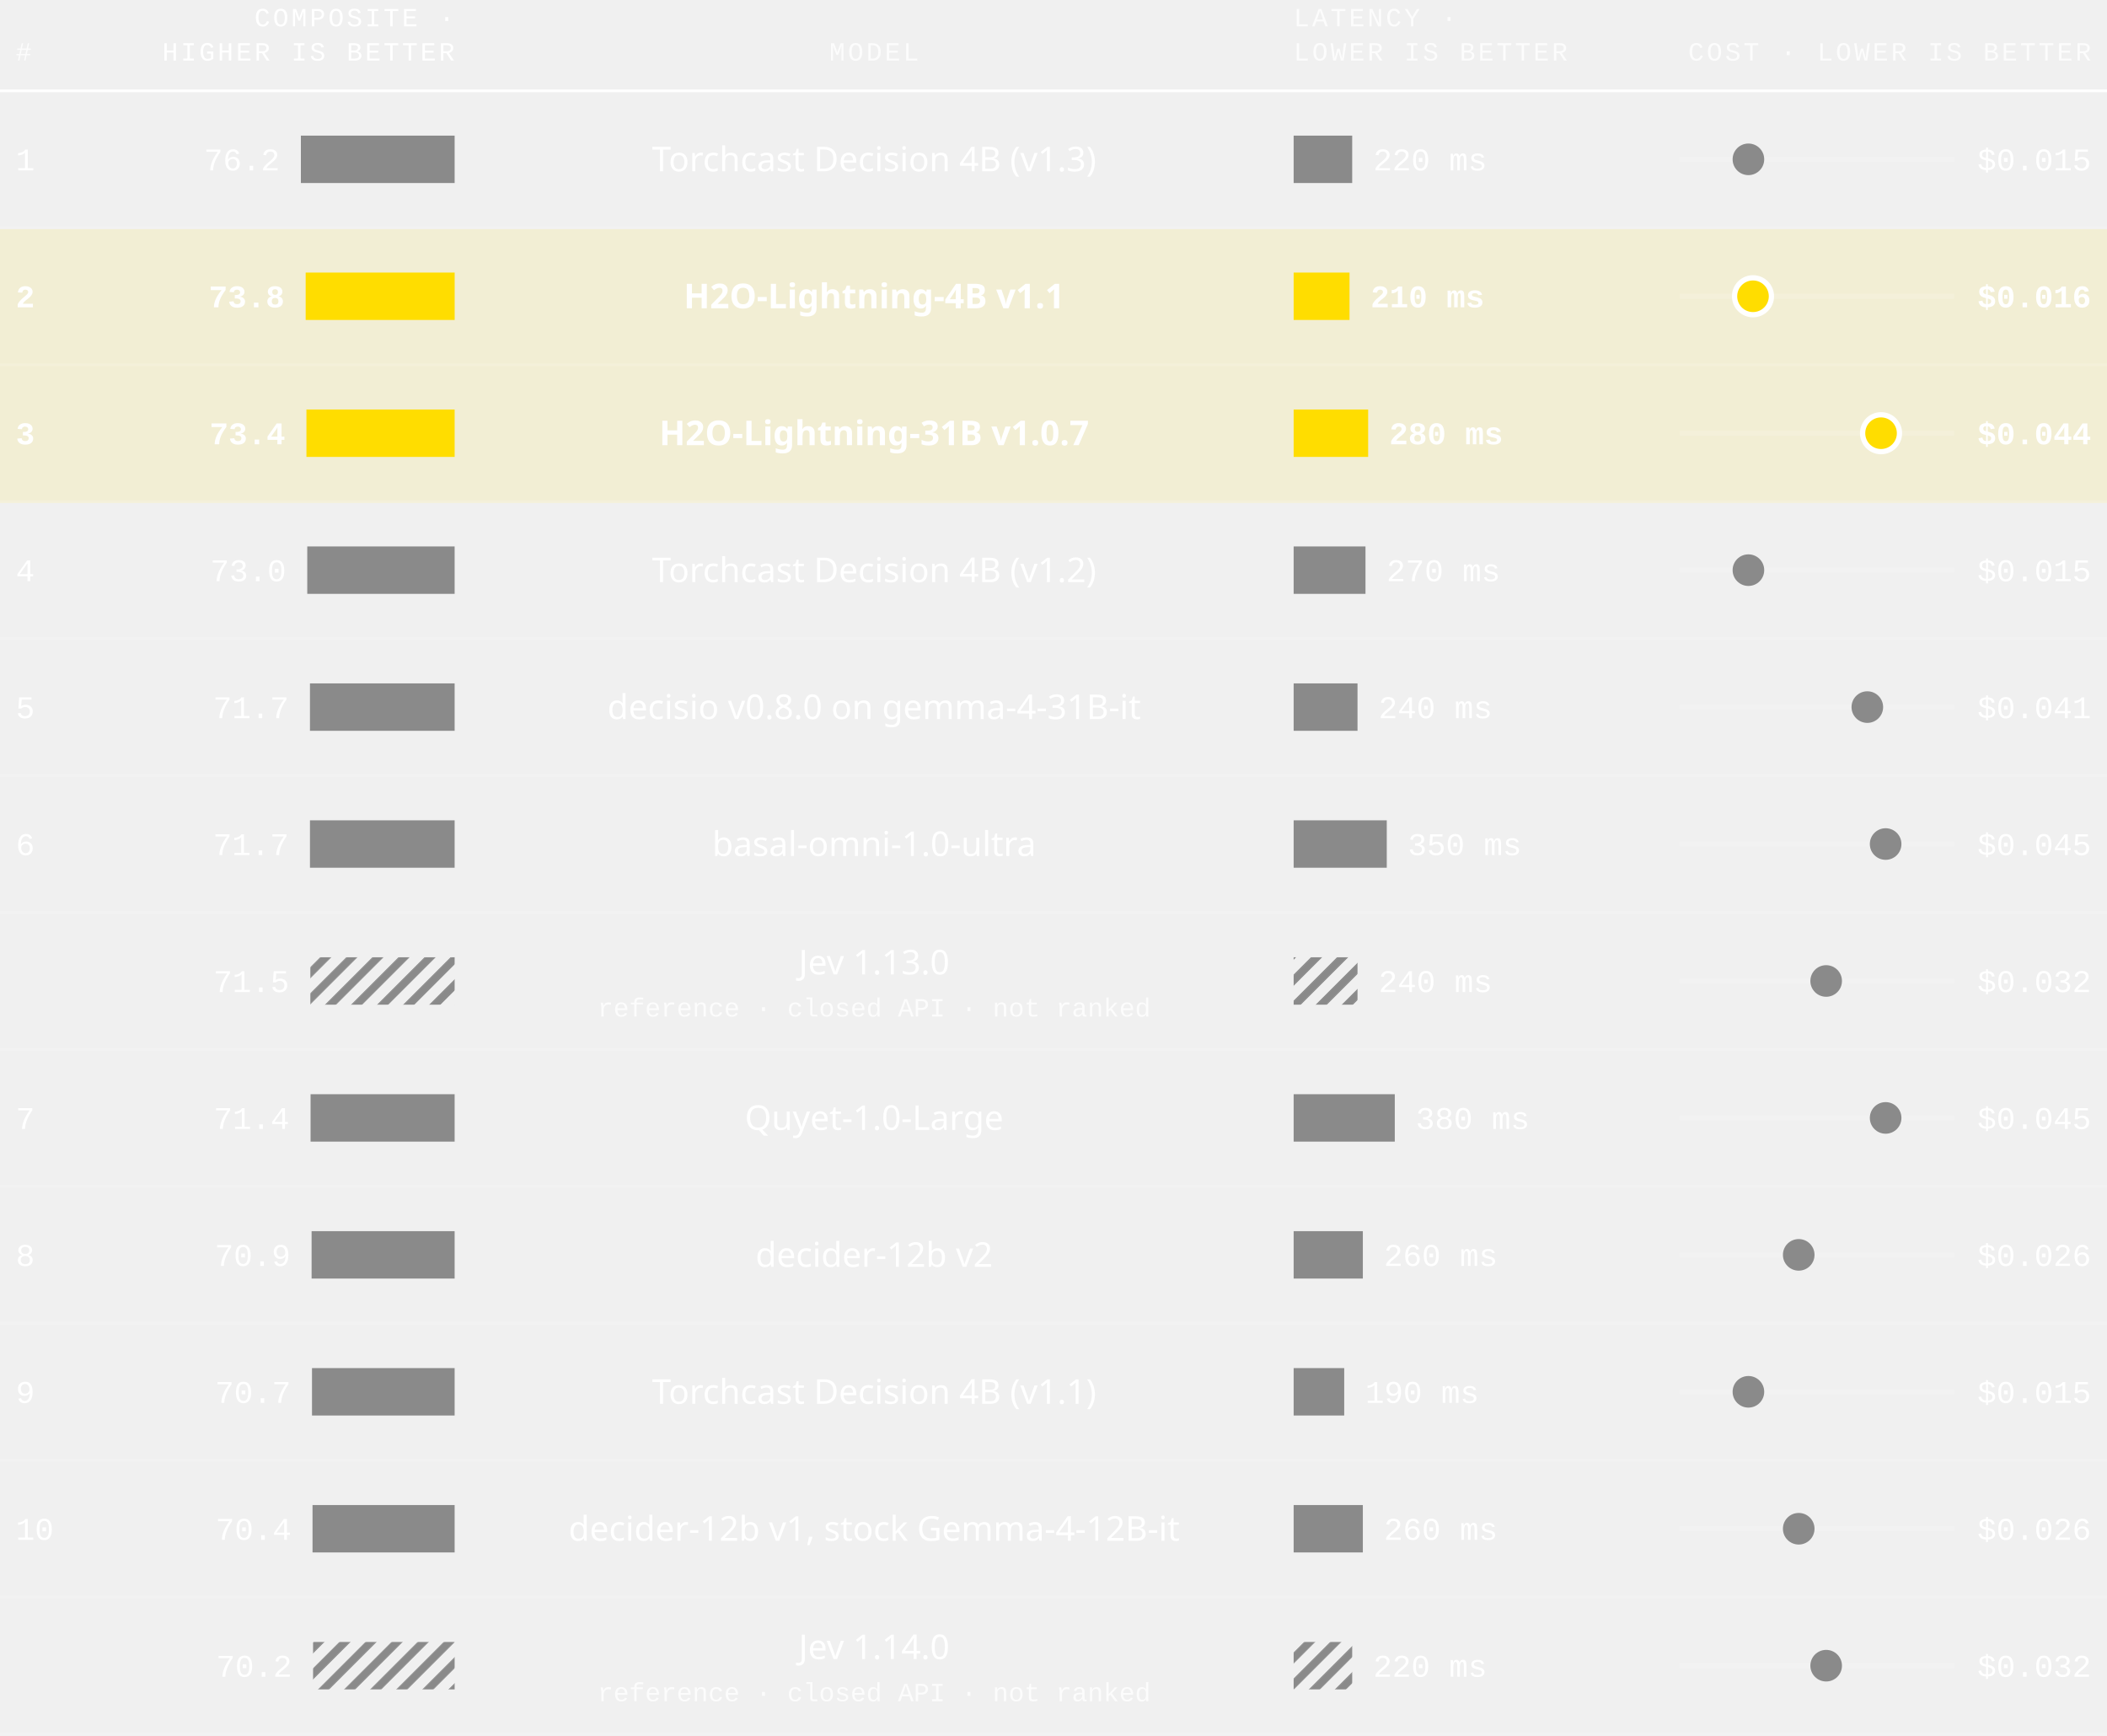
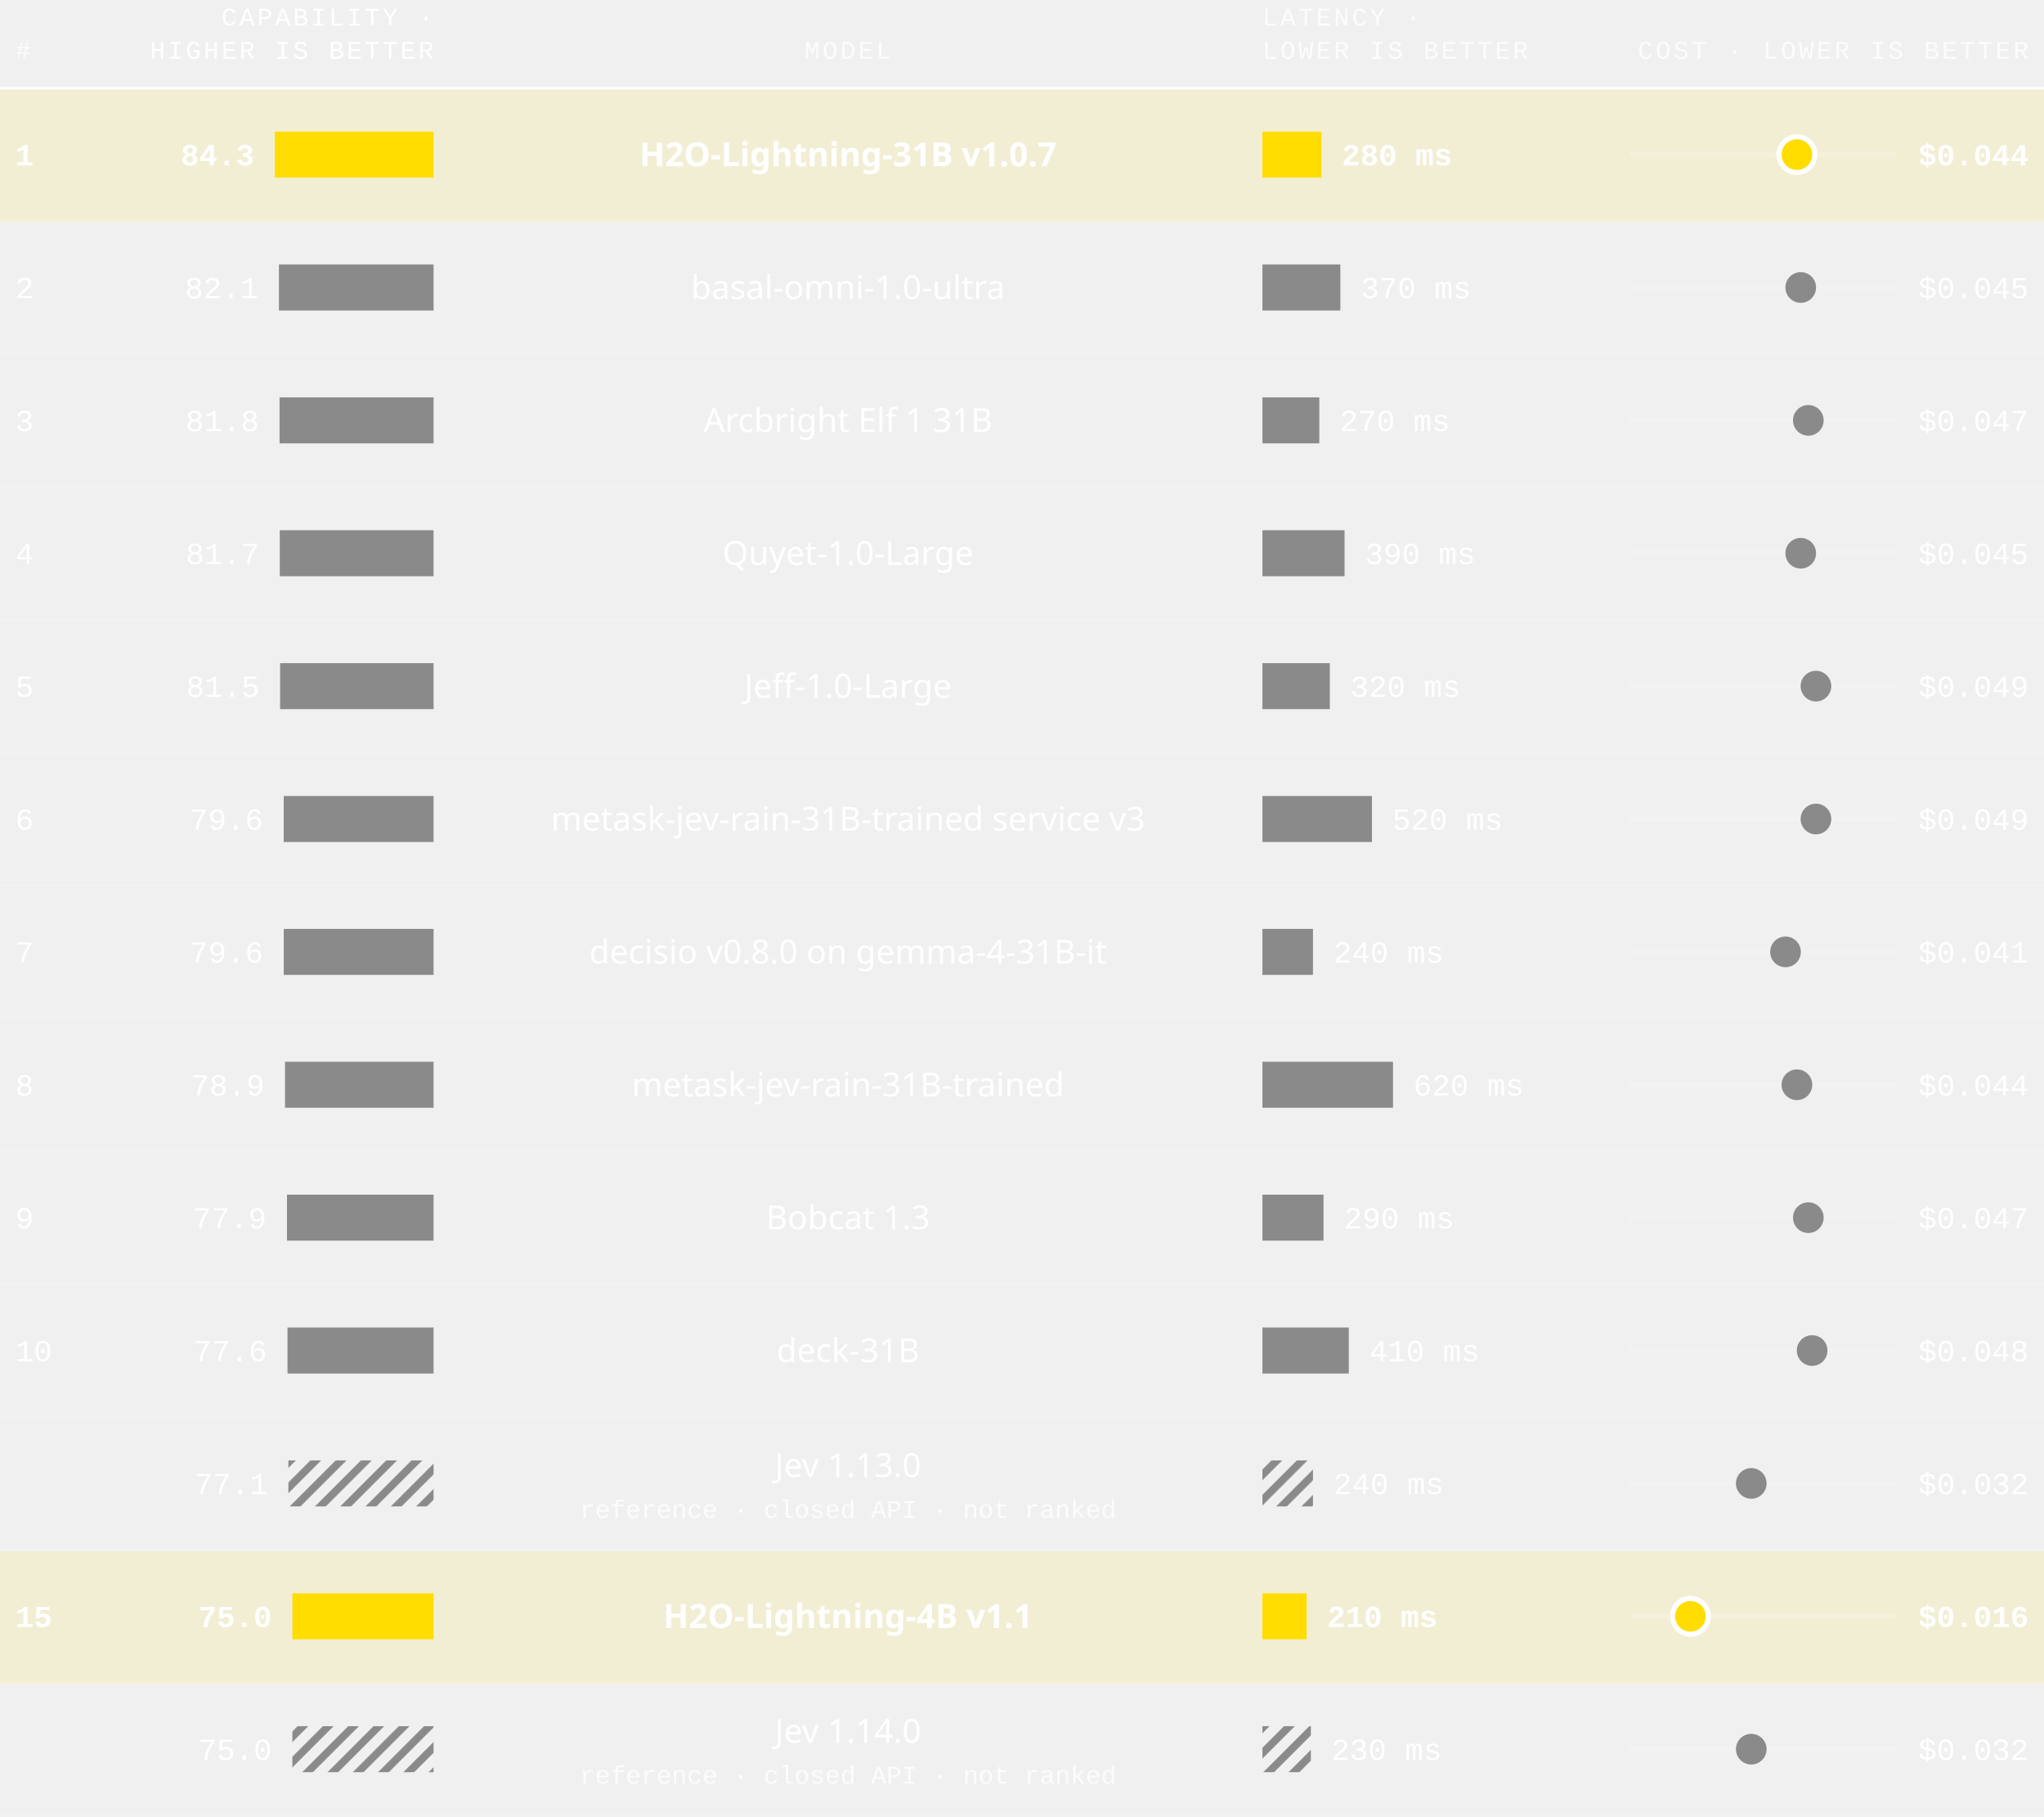
- <svg xmlns="http://www.w3.org/2000/svg" width="800" height="659" viewBox="0 0 800 659">
+ <svg xmlns="http://www.w3.org/2000/svg" width="800" height="711" viewBox="0 0 800 711">
  <style>text{font-family:-apple-system, BlinkMacSystemFont, "Segoe UI", "Noto Sans", Helvetica, Arial, sans-serif;font-size:13px;fill:#FFFFFF}.rank,.value,.comp,.lat,.cost{font-family:ui-monospace, SFMono-Regular, "SF Mono", Menlo, Consolas, "Liberation Mono", monospace;font-size:12px}.sub,.head{font-family:ui-monospace, SFMono-Regular, "SF Mono", Menlo, Consolas, "Liberation Mono", monospace;font-size:10px;fill:rgba(255, 255, 255, .78)}.head{letter-spacing:1px}.head.on{fill:#FFFFFF}text.h2o{font-weight:600}.gap{font-size:16px;fill:rgba(255, 255, 255, .70)}.band{fill:rgba(255, 221, 0, .12)}.bar,.dot,.hatch{fill:#8A8A8A}.bar.h2o,.dot.h2o{fill:#FFDD00}.dot.h2o{stroke:#FFFFFF;stroke-width:2}.bar.ref{fill:url(#hatch)}.rule,.track{fill:rgba(255, 255, 255, .14)}.top{fill:#FFFFFF}</style>
  <defs>
    <pattern id="hatch" width="7" height="7" patternUnits="userSpaceOnUse" patternTransform="rotate(45)">
      <rect class="hatch" width="3" height="7" />
    </pattern>
  </defs>
  <g class="head">
    <text class="head" x="6" y="23">#</text>
-     <text class="head on" x="172.62" y="10" text-anchor="end">COMPOSITE ·</text>
-     <text class="head on" x="172.62" y="23" text-anchor="end">HIGHER IS BETTER</text>
+     <text class="head on" x="169.7" y="10" text-anchor="end">CAPABILITY ·</text>
+     <text class="head on" x="169.7" y="23" text-anchor="end">HIGHER IS BETTER</text>
    <text class="head" x="331.9" y="23" text-anchor="middle">MODEL</text>
-     <text class="head" x="491.18" y="10">LATENCY ·</text>
-     <text class="head" x="491.18" y="23">LOWER IS BETTER</text>
+     <text class="head" x="494.1" y="10">LATENCY ·</text>
+     <text class="head" x="494.1" y="23">LOWER IS BETTER</text>
    <text class="head" x="794" y="23" text-anchor="end">COST · LOWER IS BETTER</text>
  </g>
  <rect class="top" x="0" y="34" width="800" height="1" />
-   <g class="row">
-     <text class="rank" x="6" y="64.7" data-src="jevbench/composite/torchcast-decision-4b-v1.3#position">1</text>
-     <text class="comp" x="106.24" y="64.7" text-anchor="end" data-src="jevbench/composite/torchcast-decision-4b-v1.3#score">76.2</text>
-     <rect class="bar" x="114.24" y="51.5" width="58.38" height="18" />
-     <text class="name" x="331.9" y="65.05" text-anchor="middle" data-src="jevbench/composite/torchcast-decision-4b-v1.3#name">Torchcast Decision 4B (v1.3)</text>
-     <rect class="bar" x="491.18" y="51.5" width="22.23" height="18" />
-     <text class="lat" x="521.4" y="64.7" data-src="jevbench/composite/torchcast-decision-4b-v1.3#latency_s">220 ms</text>
+   <g class="row h2o">
+     <rect class="band" x="0" y="35" width="800" height="52" />
+     <text class="rank h2o" x="6" y="64.7" data-src="jevbench/capability/h2o-lightning-31b#position">1</text>
+     <text class="comp h2o" x="99.54" y="64.7" text-anchor="end" data-src="jevbench/composite/h2o-lightning-31b#capability">84.3</text>
+     <rect class="bar h2o" x="107.54" y="51.5" width="62.16" height="18" />
+     <text class="name h2o" x="331.9" y="65.05" text-anchor="middle" data-src="jevbench/composite/h2o-lightning-31b#name">H2O-Lightning-31B v1.0.7</text>
+     <rect class="bar h2o" x="494.1" y="51.5" width="23.08" height="18" />
+     <text class="lat h2o" x="525.18" y="64.7" data-src="jevbench/composite/h2o-lightning-31b#latency_s">280 ms</text>
    <rect class="track" x="637.8" y="59.5" width="104.2" height="2" />
-     <circle class="dot" cx="663.85" cy="60.5" r="6" />
-     <text class="cost" x="794" y="64.7" text-anchor="end" data-src="jevbench/composite/torchcast-decision-4b-v1.3#cost_per_1k_usd">$0.015</text>
+     <circle class="dot h2o" cx="703.3" cy="60.5" r="7" />
+     <text class="cost h2o" x="794" y="64.7" text-anchor="end" data-src="jevbench/composite/h2o-lightning-31b#cost_per_1k_usd">$0.044</text>
    <rect class="rule" x="0" y="86" width="800" height="1" />
  </g>
-   <g class="row h2o">
-     <rect class="band" x="0" y="87" width="800" height="52" />
-     <text class="rank h2o" x="6" y="116.7" data-src="jevbench/composite/h2o-lightning-4b#position">2</text>
-     <text class="comp h2o" x="108.06" y="116.7" text-anchor="end" data-src="jevbench/composite/h2o-lightning-4b#score">73.8</text>
-     <rect class="bar h2o" x="116.06" y="103.5" width="56.57" height="18" />
-     <text class="name h2o" x="331.9" y="117.05" text-anchor="middle" data-src="jevbench/composite/h2o-lightning-4b#name">H2O-Lightning-4B v1.1</text>
-     <rect class="bar h2o" x="491.18" y="103.5" width="21.22" height="18" />
-     <text class="lat h2o" x="520.39" y="116.7" data-src="jevbench/composite/h2o-lightning-4b#latency_s">210 ms</text>
+   <g class="row">
+     <text class="rank" x="6" y="116.7" data-src="jevbench/capability/basal-omni-1.0-ultra#position">2</text>
+     <text class="comp" x="101.17" y="116.7" text-anchor="end" data-src="jevbench/composite/basal-omni-1.0-ultra#capability">82.1</text>
+     <rect class="bar" x="109.17" y="103.5" width="60.53" height="18" />
+     <text class="name" x="331.9" y="117.05" text-anchor="middle" data-src="jevbench/composite/basal-omni-1.0-ultra#name">basal-omni-1.0-ultra</text>
+     <rect class="bar" x="494.1" y="103.5" width="30.5" height="18" />
+     <text class="lat" x="532.6" y="116.7" data-src="jevbench/composite/basal-omni-1.0-ultra#latency_s">370 ms</text>
    <rect class="track" x="637.8" y="111.5" width="104.2" height="2" />
-     <circle class="dot h2o" cx="665.59" cy="112.5" r="7" />
-     <text class="cost h2o" x="794" y="116.7" text-anchor="end" data-src="jevbench/composite/h2o-lightning-4b#cost_per_1k_usd">$0.016</text>
+     <circle class="dot" cx="704.79" cy="112.5" r="6" />
+     <text class="cost" x="794" y="116.7" text-anchor="end" data-src="jevbench/composite/basal-omni-1.0-ultra#cost_per_1k_usd">$0.045</text>
    <rect class="rule" x="0" y="138" width="800" height="1" />
  </g>
-   <g class="row h2o">
-     <rect class="band" x="0" y="139" width="800" height="52" />
-     <text class="rank h2o" x="6" y="168.7" data-src="jevbench/composite/h2o-lightning-31b#position">3</text>
-     <text class="comp h2o" x="108.35" y="168.7" text-anchor="end" data-src="jevbench/composite/h2o-lightning-31b#score">73.4</text>
-     <rect class="bar h2o" x="116.35" y="155.5" width="56.27" height="18" />
-     <text class="name h2o" x="331.9" y="169.05" text-anchor="middle" data-src="jevbench/composite/h2o-lightning-31b#name">H2O-Lightning-31B v1.0.7</text>
-     <rect class="bar h2o" x="491.18" y="155.5" width="28.29" height="18" />
-     <text class="lat h2o" x="527.47" y="168.7" data-src="jevbench/composite/h2o-lightning-31b#latency_s">280 ms</text>
+   <g class="row">
+     <text class="rank" x="6" y="168.7" data-src="jevbench/capability/arcbright-elf-1-31b#position">3</text>
+     <text class="comp" x="101.42" y="168.7" text-anchor="end" data-src="jevbench/composite/arcbright-elf-1-31b#capability">81.8</text>
+     <rect class="bar" x="109.42" y="155.5" width="60.28" height="18" />
+     <text class="name" x="331.9" y="169.05" text-anchor="middle" data-src="jevbench/composite/arcbright-elf-1-31b#name">Arcbright Elf 1 31B</text>
+     <rect class="bar" x="494.1" y="155.5" width="22.26" height="18" />
+     <text class="lat" x="524.36" y="168.7" data-src="jevbench/composite/arcbright-elf-1-31b#latency_s">270 ms</text>
    <rect class="track" x="637.8" y="163.5" width="104.2" height="2" />
-     <circle class="dot h2o" cx="714.21" cy="164.5" r="7" />
-     <text class="cost h2o" x="794" y="168.7" text-anchor="end" data-src="jevbench/composite/h2o-lightning-31b#cost_per_1k_usd">$0.044</text>
+     <circle class="dot" cx="707.76" cy="164.5" r="6" />
+     <text class="cost" x="794" y="168.7" text-anchor="end" data-src="jevbench/composite/arcbright-elf-1-31b#cost_per_1k_usd">$0.047</text>
    <rect class="rule" x="0" y="190" width="800" height="1" />
  </g>
  <g class="row">
-     <text class="rank" x="6" y="220.7" data-src="jevbench/composite/torchcast-decision-4b-v1.2#position">4</text>
-     <text class="comp" x="108.66" y="220.7" text-anchor="end" data-src="jevbench/composite/torchcast-decision-4b-v1.2#score">73.0</text>
-     <rect class="bar" x="116.66" y="207.5" width="55.96" height="18" />
-     <text class="name" x="331.9" y="221.05" text-anchor="middle" data-src="jevbench/composite/torchcast-decision-4b-v1.2#name">Torchcast Decision 4B (v1.2)</text>
-     <rect class="bar" x="491.18" y="207.5" width="27.28" height="18" />
-     <text class="lat" x="526.46" y="220.7" data-src="jevbench/composite/torchcast-decision-4b-v1.2#latency_s">270 ms</text>
+     <text class="rank" x="6" y="220.7" data-src="jevbench/capability/quyet-1-0-large#position">4</text>
+     <text class="comp" x="101.5" y="220.7" text-anchor="end" data-src="jevbench/composite/quyet-1-0-large#capability">81.7</text>
+     <rect class="bar" x="109.5" y="207.5" width="60.2" height="18" />
+     <text class="name" x="331.9" y="221.05" text-anchor="middle" data-src="jevbench/composite/quyet-1-0-large#name">Quyet-1.0-Large</text>
+     <rect class="bar" x="494.1" y="207.5" width="32.15" height="18" />
+     <text class="lat" x="534.25" y="220.7" data-src="jevbench/composite/quyet-1-0-large#latency_s">390 ms</text>
    <rect class="track" x="637.8" y="215.5" width="104.2" height="2" />
-     <circle class="dot" cx="663.85" cy="216.5" r="6" />
-     <text class="cost" x="794" y="220.7" text-anchor="end" data-src="jevbench/composite/torchcast-decision-4b-v1.2#cost_per_1k_usd">$0.015</text>
+     <circle class="dot" cx="704.79" cy="216.5" r="6" />
+     <text class="cost" x="794" y="220.7" text-anchor="end" data-src="jevbench/composite/quyet-1-0-large#cost_per_1k_usd">$0.045</text>
    <rect class="rule" x="0" y="242" width="800" height="1" />
  </g>
  <g class="row">
-     <text class="rank" x="6" y="272.7" data-src="jevbench/composite/decisio-gemma-4-31b-v080#position">5</text>
-     <text class="comp" x="109.69" y="272.7" text-anchor="end" data-src="jevbench/composite/decisio-gemma-4-31b-v080#score">71.7</text>
-     <rect class="bar" x="117.69" y="259.5" width="54.93" height="18" />
-     <text class="name" x="331.9" y="273.05" text-anchor="middle" data-src="jevbench/composite/decisio-gemma-4-31b-v080#name">decisio v0.8.0 on gemma-4-31B-it</text>
-     <rect class="bar" x="491.18" y="259.5" width="24.25" height="18" />
-     <text class="lat" x="523.42" y="272.7" data-src="jevbench/composite/decisio-gemma-4-31b-v080#latency_s">240 ms</text>
+     <text class="rank" x="6" y="272.7" data-src="jevbench/capability/jeff_1_0_large#position">5</text>
+     <text class="comp" x="101.63" y="272.7" text-anchor="end" data-src="jevbench/composite/jeff_1_0_large#capability">81.5</text>
+     <rect class="bar" x="109.63" y="259.5" width="60.07" height="18" />
+     <text class="name" x="331.9" y="273.05" text-anchor="middle" data-src="jevbench/composite/jeff_1_0_large#name">Jeff-1.0-Large</text>
+     <rect class="bar" x="494.1" y="259.5" width="26.38" height="18" />
+     <text class="lat" x="528.48" y="272.7" data-src="jevbench/composite/jeff_1_0_large#latency_s">320 ms</text>
    <rect class="track" x="637.8" y="267.5" width="104.2" height="2" />
-     <circle class="dot" cx="709" cy="268.5" r="6" />
-     <text class="cost" x="794" y="272.7" text-anchor="end" data-src="jevbench/composite/decisio-gemma-4-31b-v080#cost_per_1k_usd">$0.041</text>
+     <circle class="dot" cx="710.74" cy="268.5" r="6" />
+     <text class="cost" x="794" y="272.7" text-anchor="end" data-src="jevbench/composite/jeff_1_0_large#cost_per_1k_usd">$0.049</text>
    <rect class="rule" x="0" y="294" width="800" height="1" />
  </g>
  <g class="row">
-     <text class="rank" x="6" y="324.7" data-src="jevbench/composite/basal-omni-1.0-ultra#position">6</text>
-     <text class="comp" x="109.69" y="324.7" text-anchor="end" data-src="jevbench/composite/basal-omni-1.0-ultra#score">71.7</text>
-     <rect class="bar" x="117.69" y="311.5" width="54.93" height="18" />
-     <text class="name" x="331.9" y="325.05" text-anchor="middle" data-src="jevbench/composite/basal-omni-1.0-ultra#name">basal-omni-1.0-ultra</text>
-     <rect class="bar" x="491.18" y="311.5" width="35.36" height="18" />
-     <text class="lat" x="534.54" y="324.7" data-src="jevbench/composite/basal-omni-1.0-ultra#latency_s">350 ms</text>
+     <text class="rank" x="6" y="324.7" data-src="jevbench/capability/metask_jev_rain_31b_trained_v3#position">6</text>
+     <text class="comp" x="103.04" y="324.7" text-anchor="end" data-src="jevbench/composite/metask_jev_rain_31b_trained_v3#capability">79.6</text>
+     <rect class="bar" x="111.04" y="311.5" width="58.66" height="18" />
+     <text class="name" x="331.9" y="325.05" text-anchor="middle" data-src="jevbench/composite/metask_jev_rain_31b_trained_v3#name">metask-jev-rain-31B-trained service v3</text>
+     <rect class="bar" x="494.1" y="311.5" width="42.86" height="18" />
+     <text class="lat" x="544.96" y="324.7" data-src="jevbench/composite/metask_jev_rain_31b_trained_v3#latency_s">520 ms</text>
    <rect class="track" x="637.8" y="319.5" width="104.2" height="2" />
-     <circle class="dot" cx="715.95" cy="320.5" r="6" />
-     <text class="cost" x="794" y="324.7" text-anchor="end" data-src="jevbench/composite/basal-omni-1.0-ultra#cost_per_1k_usd">$0.045</text>
+     <circle class="dot" cx="710.74" cy="320.5" r="6" />
+     <text class="cost" x="794" y="324.7" text-anchor="end" data-src="jevbench/composite/metask_jev_rain_31b_trained_v3#cost_per_1k_usd">$0.049</text>
    <rect class="rule" x="0" y="346" width="800" height="1" />
  </g>
-   <g class="row ref">
-     <text class="comp" x="109.84" y="376.7" text-anchor="end" data-src="jevbench/composite/jev-1.13.0#score">71.5</text>
-     <rect class="bar ref" x="117.84" y="363.5" width="54.78" height="18" />
-     <text class="name" x="331.9" y="370" text-anchor="middle" data-src="jevbench/composite/jev-1.13.0#name">Jev 1.13.0</text>
-     <text class="sub" x="331.9" y="386" text-anchor="middle">reference · closed API · not ranked</text>
-     <rect class="bar ref" x="491.18" y="363.5" width="24.25" height="18" />
-     <text class="lat" x="523.42" y="376.7" data-src="jevbench/composite/jev-1.13.0#latency_s">240 ms</text>
+   <g class="row">
+     <text class="rank" x="6" y="376.7" data-src="jevbench/capability/decisio-gemma-4-31b-v080#position">7</text>
+     <text class="comp" x="103.06" y="376.7" text-anchor="end" data-src="jevbench/composite/decisio-gemma-4-31b-v080#capability">79.6</text>
+     <rect class="bar" x="111.06" y="363.5" width="58.64" height="18" />
+     <text class="name" x="331.9" y="377.05" text-anchor="middle" data-src="jevbench/composite/decisio-gemma-4-31b-v080#name">decisio v0.8.0 on gemma-4-31B-it</text>
+     <rect class="bar" x="494.1" y="363.5" width="19.78" height="18" />
+     <text class="lat" x="521.88" y="376.7" data-src="jevbench/composite/decisio-gemma-4-31b-v080#latency_s">240 ms</text>
    <rect class="track" x="637.8" y="371.5" width="104.2" height="2" />
-     <circle class="dot" cx="693.37" cy="372.5" r="6" />
-     <text class="cost" x="794" y="376.7" text-anchor="end" data-src="jevbench/composite/jev-1.13.0#cost_per_1k_usd">$0.032</text>
+     <circle class="dot" cx="698.83" cy="372.5" r="6" />
+     <text class="cost" x="794" y="376.7" text-anchor="end" data-src="jevbench/composite/decisio-gemma-4-31b-v080#cost_per_1k_usd">$0.041</text>
    <rect class="rule" x="0" y="398" width="800" height="1" />
  </g>
  <g class="row">
-     <text class="rank" x="6" y="428.7" data-src="jevbench/composite/quyet-1-0-large#position">7</text>
-     <text class="comp" x="109.92" y="428.7" text-anchor="end" data-src="jevbench/composite/quyet-1-0-large#score">71.4</text>
-     <rect class="bar" x="117.92" y="415.5" width="54.7" height="18" />
-     <text class="name" x="331.9" y="429.05" text-anchor="middle" data-src="jevbench/composite/quyet-1-0-large#name">Quyet-1.0-Large</text>
-     <rect class="bar" x="491.18" y="415.5" width="38.4" height="18" />
-     <text class="lat" x="537.57" y="428.7" data-src="jevbench/composite/quyet-1-0-large#latency_s">380 ms</text>
+     <text class="rank" x="6" y="428.7" data-src="jevbench/capability/metask_jev_rain_31b_trained#position">8</text>
+     <text class="comp" x="103.55" y="428.7" text-anchor="end" data-src="jevbench/composite/metask_jev_rain_31b_trained#capability">78.9</text>
+     <rect class="bar" x="111.55" y="415.5" width="58.15" height="18" />
+     <text class="name" x="331.9" y="429.05" text-anchor="middle" data-src="jevbench/composite/metask_jev_rain_31b_trained#name">metask-jev-rain-31B-trained</text>
+     <rect class="bar" x="494.1" y="415.5" width="51.11" height="18" />
+     <text class="lat" x="553.21" y="428.7" data-src="jevbench/composite/metask_jev_rain_31b_trained#latency_s">620 ms</text>
    <rect class="track" x="637.8" y="423.5" width="104.2" height="2" />
-     <circle class="dot" cx="715.95" cy="424.5" r="6" />
-     <text class="cost" x="794" y="428.7" text-anchor="end" data-src="jevbench/composite/quyet-1-0-large#cost_per_1k_usd">$0.045</text>
+     <circle class="dot" cx="703.3" cy="424.5" r="6" />
+     <text class="cost" x="794" y="428.7" text-anchor="end" data-src="jevbench/composite/metask_jev_rain_31b_trained#cost_per_1k_usd">$0.044</text>
    <rect class="rule" x="0" y="450" width="800" height="1" />
  </g>
  <g class="row">
-     <text class="rank" x="6" y="480.7" data-src="jevbench/composite/decider-12b#position">8</text>
-     <text class="comp" x="110.31" y="480.7" text-anchor="end" data-src="jevbench/composite/decider-12b#score">70.9</text>
-     <rect class="bar" x="118.31" y="467.5" width="54.31" height="18" />
-     <text class="name" x="331.9" y="481.05" text-anchor="middle" data-src="jevbench/composite/decider-12b#name">decider-12b v2</text>
-     <rect class="bar" x="491.18" y="467.5" width="26.27" height="18" />
-     <text class="lat" x="525.45" y="480.7" data-src="jevbench/composite/decider-12b#latency_s">260 ms</text>
+     <text class="rank" x="6" y="480.7" data-src="jevbench/capability/bobcat-1.3#position">9</text>
+     <text class="comp" x="104.32" y="480.7" text-anchor="end" data-src="jevbench/composite/bobcat-1.3#capability">77.9</text>
+     <rect class="bar" x="112.32" y="467.5" width="57.38" height="18" />
+     <text class="name" x="331.9" y="481.05" text-anchor="middle" data-src="jevbench/composite/bobcat-1.3#name">Bobcat 1.3</text>
+     <rect class="bar" x="494.1" y="467.5" width="23.9" height="18" />
+     <text class="lat" x="526" y="480.7" data-src="jevbench/composite/bobcat-1.3#latency_s">290 ms</text>
    <rect class="track" x="637.8" y="475.5" width="104.2" height="2" />
-     <circle class="dot" cx="682.95" cy="476.5" r="6" />
-     <text class="cost" x="794" y="480.7" text-anchor="end" data-src="jevbench/composite/decider-12b#cost_per_1k_usd">$0.026</text>
+     <circle class="dot" cx="707.76" cy="476.5" r="6" />
+     <text class="cost" x="794" y="480.7" text-anchor="end" data-src="jevbench/composite/bobcat-1.3#cost_per_1k_usd">$0.047</text>
    <rect class="rule" x="0" y="502" width="800" height="1" />
  </g>
  <g class="row">
-     <text class="rank" x="6" y="532.7" data-src="jevbench/composite/torchcast-decision-4b-v1.1#position">9</text>
-     <text class="comp" x="110.46" y="532.7" text-anchor="end" data-src="jevbench/composite/torchcast-decision-4b-v1.1#score">70.7</text>
-     <rect class="bar" x="118.46" y="519.5" width="54.16" height="18" />
-     <text class="name" x="331.9" y="533.05" text-anchor="middle" data-src="jevbench/composite/torchcast-decision-4b-v1.1#name">Torchcast Decision 4B (v1.1)</text>
-     <rect class="bar" x="491.18" y="519.5" width="19.2" height="18" />
-     <text class="lat" x="518.37" y="532.7" data-src="jevbench/composite/torchcast-decision-4b-v1.1#latency_s">190 ms</text>
+     <text class="rank" x="6" y="532.7" data-src="jevbench/capability/deck31b#position">10</text>
+     <text class="comp" x="104.52" y="532.7" text-anchor="end" data-src="jevbench/composite/deck31b#capability">77.6</text>
+     <rect class="bar" x="112.52" y="519.5" width="57.18" height="18" />
+     <text class="name" x="331.9" y="533.05" text-anchor="middle" data-src="jevbench/composite/deck31b#name">deck-31B</text>
+     <rect class="bar" x="494.1" y="519.5" width="33.8" height="18" />
+     <text class="lat" x="535.9" y="532.7" data-src="jevbench/composite/deck31b#latency_s">410 ms</text>
    <rect class="track" x="637.8" y="527.5" width="104.2" height="2" />
-     <circle class="dot" cx="663.85" cy="528.5" r="6" />
-     <text class="cost" x="794" y="532.7" text-anchor="end" data-src="jevbench/composite/torchcast-decision-4b-v1.1#cost_per_1k_usd">$0.015</text>
+     <circle class="dot" cx="709.25" cy="528.5" r="6" />
+     <text class="cost" x="794" y="532.7" text-anchor="end" data-src="jevbench/composite/deck31b#cost_per_1k_usd">$0.048</text>
    <rect class="rule" x="0" y="554" width="800" height="1" />
  </g>
-   <g class="row">
-     <text class="rank" x="6" y="584.7" data-src="jevbench/composite/decider-12b-v1#position">10</text>
-     <text class="comp" x="110.66" y="584.7" text-anchor="end" data-src="jevbench/composite/decider-12b-v1#score">70.4</text>
-     <rect class="bar" x="118.66" y="571.5" width="53.96" height="18" />
-     <text class="name" x="331.9" y="585.05" text-anchor="middle" data-src="jevbench/composite/decider-12b-v1#name">decider-12b v1, stock Gemma-4-12B-it</text>
-     <rect class="bar" x="491.18" y="571.5" width="26.27" height="18" />
-     <text class="lat" x="525.45" y="584.7" data-src="jevbench/composite/decider-12b-v1#latency_s">260 ms</text>
+   <g class="row ref">
+     <text class="comp" x="104.86" y="584.7" text-anchor="end" data-src="jevbench/composite/jev-1.13.0#capability">77.1</text>
+     <rect class="bar ref" x="112.86" y="571.5" width="56.84" height="18" />
+     <text class="name" x="331.9" y="578" text-anchor="middle" data-src="jevbench/composite/jev-1.13.0#name">Jev 1.13.0</text>
+     <text class="sub" x="331.9" y="594" text-anchor="middle">reference · closed API · not ranked</text>
+     <rect class="bar ref" x="494.1" y="571.5" width="19.78" height="18" />
+     <text class="lat" x="521.88" y="584.7" data-src="jevbench/composite/jev-1.13.0#latency_s">240 ms</text>
    <rect class="track" x="637.8" y="579.5" width="104.2" height="2" />
-     <circle class="dot" cx="682.95" cy="580.5" r="6" />
-     <text class="cost" x="794" y="584.7" text-anchor="end" data-src="jevbench/composite/decider-12b-v1#cost_per_1k_usd">$0.026</text>
+     <circle class="dot" cx="685.43" cy="580.5" r="6" />
+     <text class="cost" x="794" y="584.7" text-anchor="end" data-src="jevbench/composite/jev-1.13.0#cost_per_1k_usd">$0.032</text>
    <rect class="rule" x="0" y="606" width="800" height="1" />
  </g>
-   <g class="row ref">
-     <text class="comp" x="110.87" y="636.7" text-anchor="end" data-src="jevbench/composite/jev-1.14.0#score">70.2</text>
-     <rect class="bar ref" x="118.87" y="623.5" width="53.75" height="18" />
-     <text class="name" x="331.9" y="630" text-anchor="middle" data-src="jevbench/composite/jev-1.14.0#name">Jev 1.14.0</text>
-     <text class="sub" x="331.9" y="646" text-anchor="middle">reference · closed API · not ranked</text>
-     <rect class="bar ref" x="491.18" y="623.5" width="22.23" height="18" />
-     <text class="lat" x="521.4" y="636.7" data-src="jevbench/composite/jev-1.14.0#latency_s">220 ms</text>
+   <g class="row h2o">
+     <rect class="band" x="0" y="607" width="800" height="52" />
+     <text class="rank h2o" x="6" y="636.7" data-src="jevbench/capability/h2o-lightning-4b#position">15</text>
+     <text class="comp h2o" x="106.43" y="636.7" text-anchor="end" data-src="jevbench/composite/h2o-lightning-4b#capability">75.0</text>
+     <rect class="bar h2o" x="114.43" y="623.5" width="55.27" height="18" />
+     <text class="name h2o" x="331.9" y="637.05" text-anchor="middle" data-src="jevbench/composite/h2o-lightning-4b#name">H2O-Lightning-4B v1.1</text>
+     <rect class="bar h2o" x="494.1" y="623.5" width="17.31" height="18" />
+     <text class="lat h2o" x="519.41" y="636.7" data-src="jevbench/composite/h2o-lightning-4b#latency_s">210 ms</text>
    <rect class="track" x="637.8" y="631.5" width="104.2" height="2" />
-     <circle class="dot" cx="693.37" cy="632.5" r="6" />
-     <text class="cost" x="794" y="636.7" text-anchor="end" data-src="jevbench/composite/jev-1.14.0#cost_per_1k_usd">$0.032</text>
+     <circle class="dot h2o" cx="661.62" cy="632.5" r="7" />
+     <text class="cost h2o" x="794" y="636.7" text-anchor="end" data-src="jevbench/composite/h2o-lightning-4b#cost_per_1k_usd">$0.016</text>
    <rect class="rule" x="0" y="658" width="800" height="1" />
  </g>
+   <g class="row ref">
+     <text class="comp" x="106.42" y="688.7" text-anchor="end" data-src="jevbench/composite/jev-1.14.0#capability">75.0</text>
+     <rect class="bar ref" x="114.42" y="675.5" width="55.28" height="18" />
+     <text class="name" x="331.9" y="682" text-anchor="middle" data-src="jevbench/composite/jev-1.14.0#name">Jev 1.14.0</text>
+     <text class="sub" x="331.9" y="698" text-anchor="middle">reference · closed API · not ranked</text>
+     <rect class="bar ref" x="494.1" y="675.5" width="18.96" height="18" />
+     <text class="lat" x="521.06" y="688.7" data-src="jevbench/composite/jev-1.14.0#latency_s">230 ms</text>
+     <rect class="track" x="637.8" y="683.5" width="104.2" height="2" />
+     <circle class="dot" cx="685.43" cy="684.5" r="6" />
+     <text class="cost" x="794" y="688.7" text-anchor="end" data-src="jevbench/composite/jev-1.14.0#cost_per_1k_usd">$0.032</text>
+     <rect class="rule" x="0" y="710" width="800" height="1" />
+   </g>
</svg>
